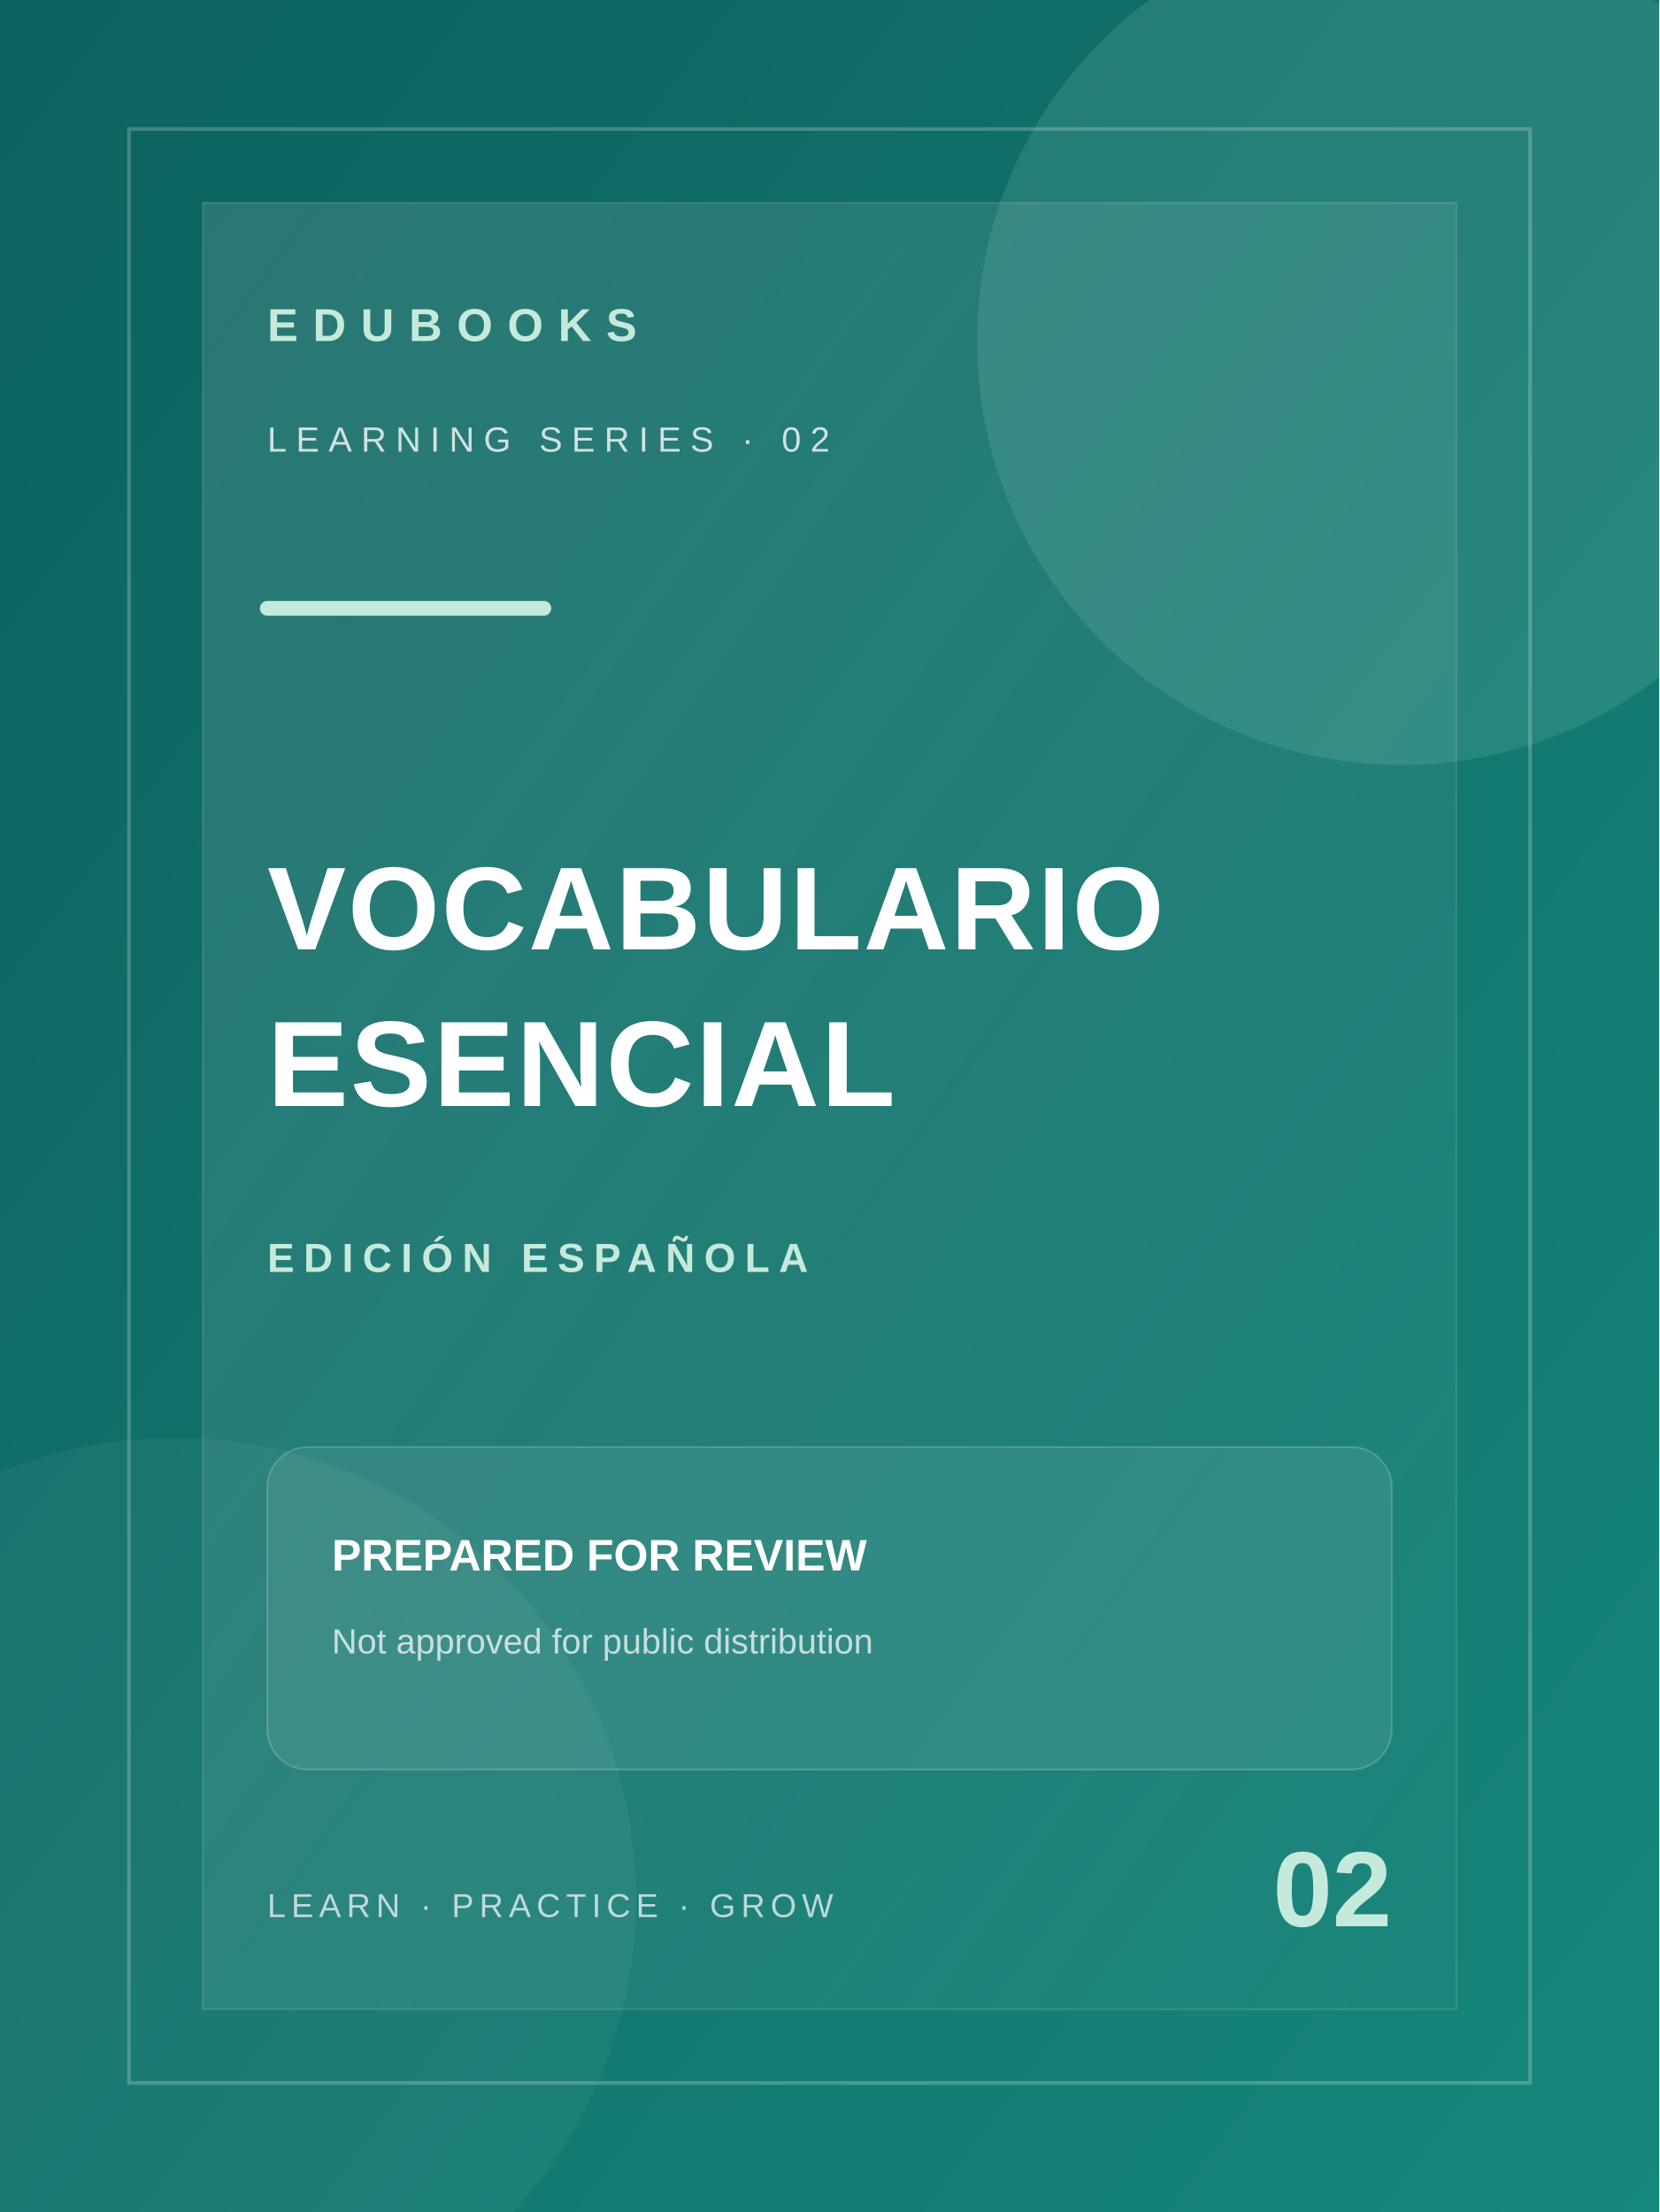
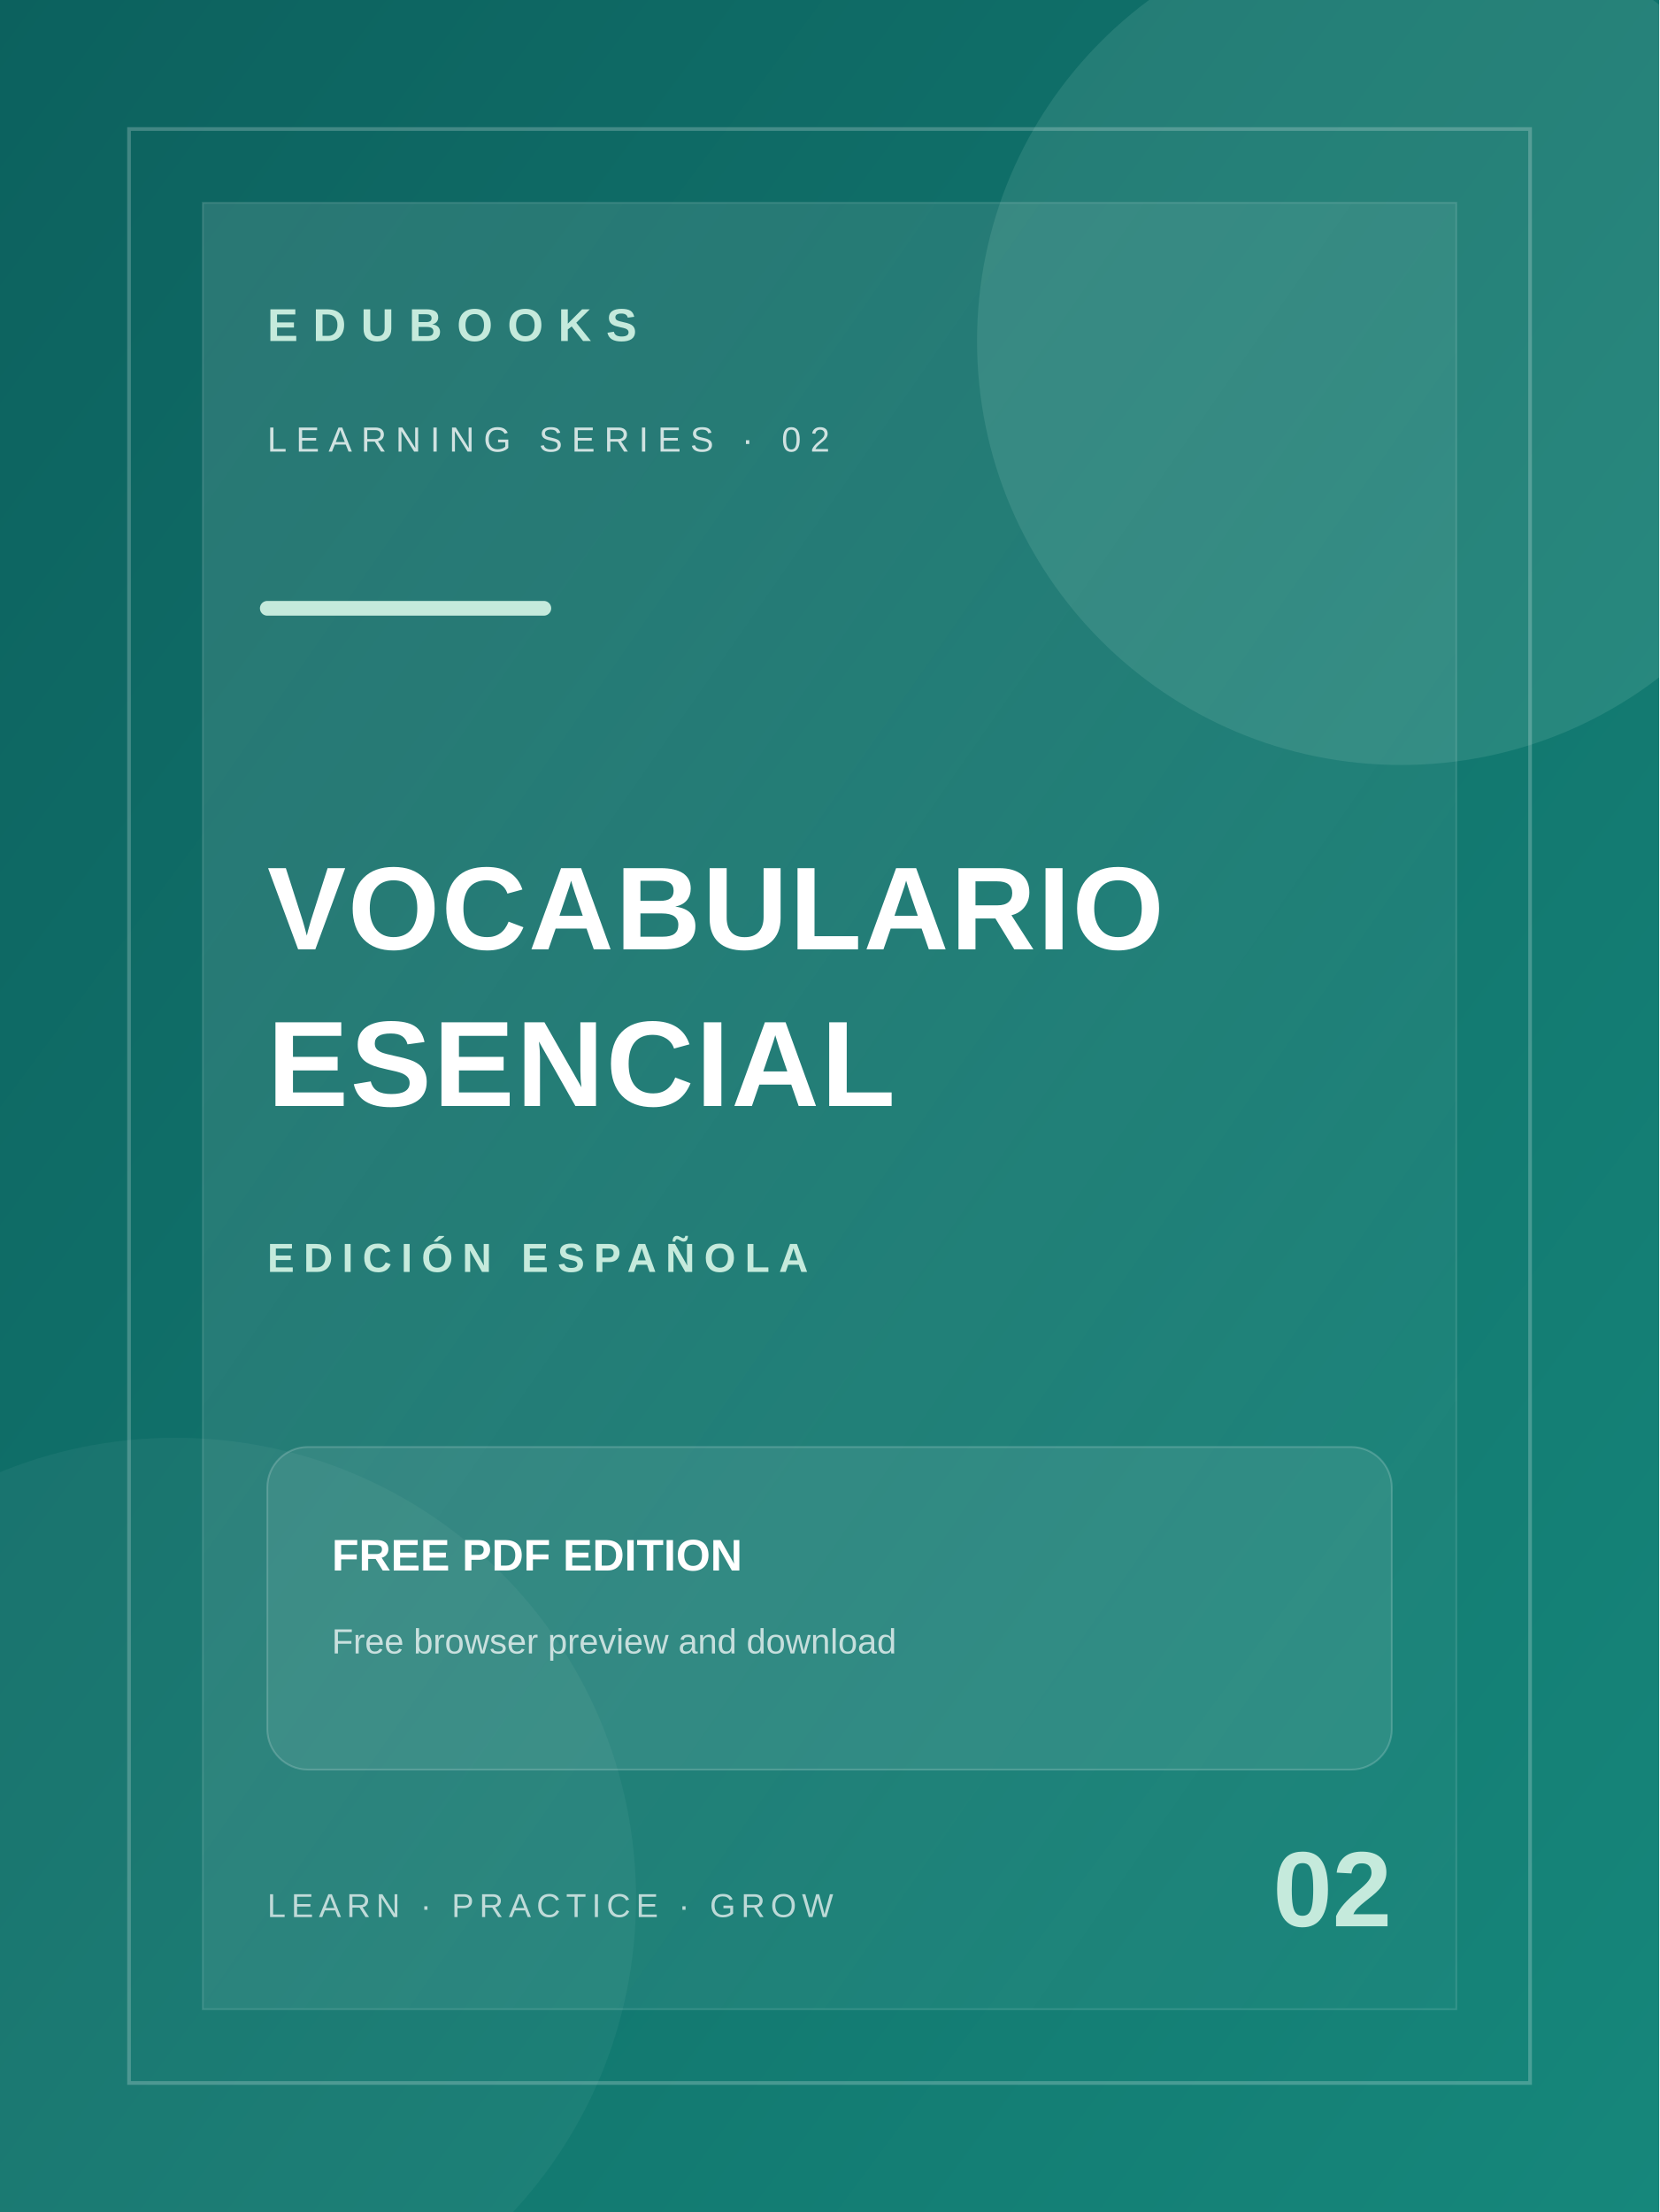
<svg xmlns="http://www.w3.org/2000/svg" width="900" height="1200" viewBox="0 0 900 1200" role="img" aria-labelledby="title desc">
  <defs>
    <linearGradient id="bg" x1="0" y1="0" x2="1" y2="1">
      <stop offset="0" stop-color="#0c615e" />
      <stop offset="1" stop-color="#16877b" />
    </linearGradient>
    <linearGradient id="panel" x1="0" y1="0" x2="1" y2="1">
      <stop offset="0" stop-color="#ffffff" stop-opacity=".12" />
      <stop offset="1" stop-color="#ffffff" stop-opacity=".025" />
    </linearGradient>
  </defs>
  <rect width="900" height="1200" fill="url(#bg)" />
  <circle cx="760" cy="185" r="230" fill="#c5eadc" opacity=".12" />
  <circle cx="95" cy="1030" r="250" fill="#fff" opacity=".045" />
  <path d="M70 70h760v1060H70z" fill="none" stroke="#fff" stroke-opacity=".22" stroke-width="2" />
  <path d="M110 110h680v980H110z" fill="url(#panel)" stroke="#fff" stroke-opacity=".12" />
  <text x="145" y="185" fill="#c5eadc" font-family="Arial,sans-serif" font-size="25" font-weight="700" letter-spacing="8">EDUBOOKS</text>
  <text x="145" y="245" fill="#fff" opacity=".78" font-family="Arial,sans-serif" font-size="19" letter-spacing="5">LEARNING SERIES · 02</text>
  <path d="M145 330h150" stroke="#c5eadc" stroke-width="8" stroke-linecap="round" />
  <text x="145" y="515" fill="#fff" font-family="Arial,sans-serif" font-size="64" font-weight="800" letter-spacing="1">VOCABULARIO</text>
  <text x="145" y="600" fill="#fff" font-family="Arial,sans-serif" font-size="66" font-weight="800" letter-spacing="1">ESENCIAL</text>
  <text x="145" y="690" fill="#c5eadc" font-family="Arial,sans-serif" font-size="22" font-weight="700" letter-spacing="5">EDICIÓN ESPAÑOLA</text>
  <g transform="translate(145 785)">
    <rect width="610" height="175" rx="22" fill="#fff" fill-opacity=".08" stroke="#fff" stroke-opacity=".18" />
-     <text x="35" y="67" fill="#fff" font-family="Arial,sans-serif" font-size="24" font-weight="700">PREPARED FOR REVIEW</text>
-     <text x="35" y="112" fill="#fff" opacity=".72" font-family="Arial,sans-serif" font-size="19">Not approved for public distribution</text>
+     <text x="35" y="67" fill="#fff" font-family="Arial,sans-serif" font-size="24" font-weight="700">FREE PDF EDITION</text>
+     <text x="35" y="112" fill="#fff" opacity=".72" font-family="Arial,sans-serif" font-size="19">Free browser preview and download</text>
  </g>
  <text x="145" y="1040" fill="#fff" opacity=".7" font-family="Arial,sans-serif" font-size="18" letter-spacing="3">LEARN · PRACTICE · GROW</text>
  <text x="755" y="1045" text-anchor="end" fill="#c5eadc" font-family="Arial,sans-serif" font-size="58" font-weight="800">02</text>
</svg>
